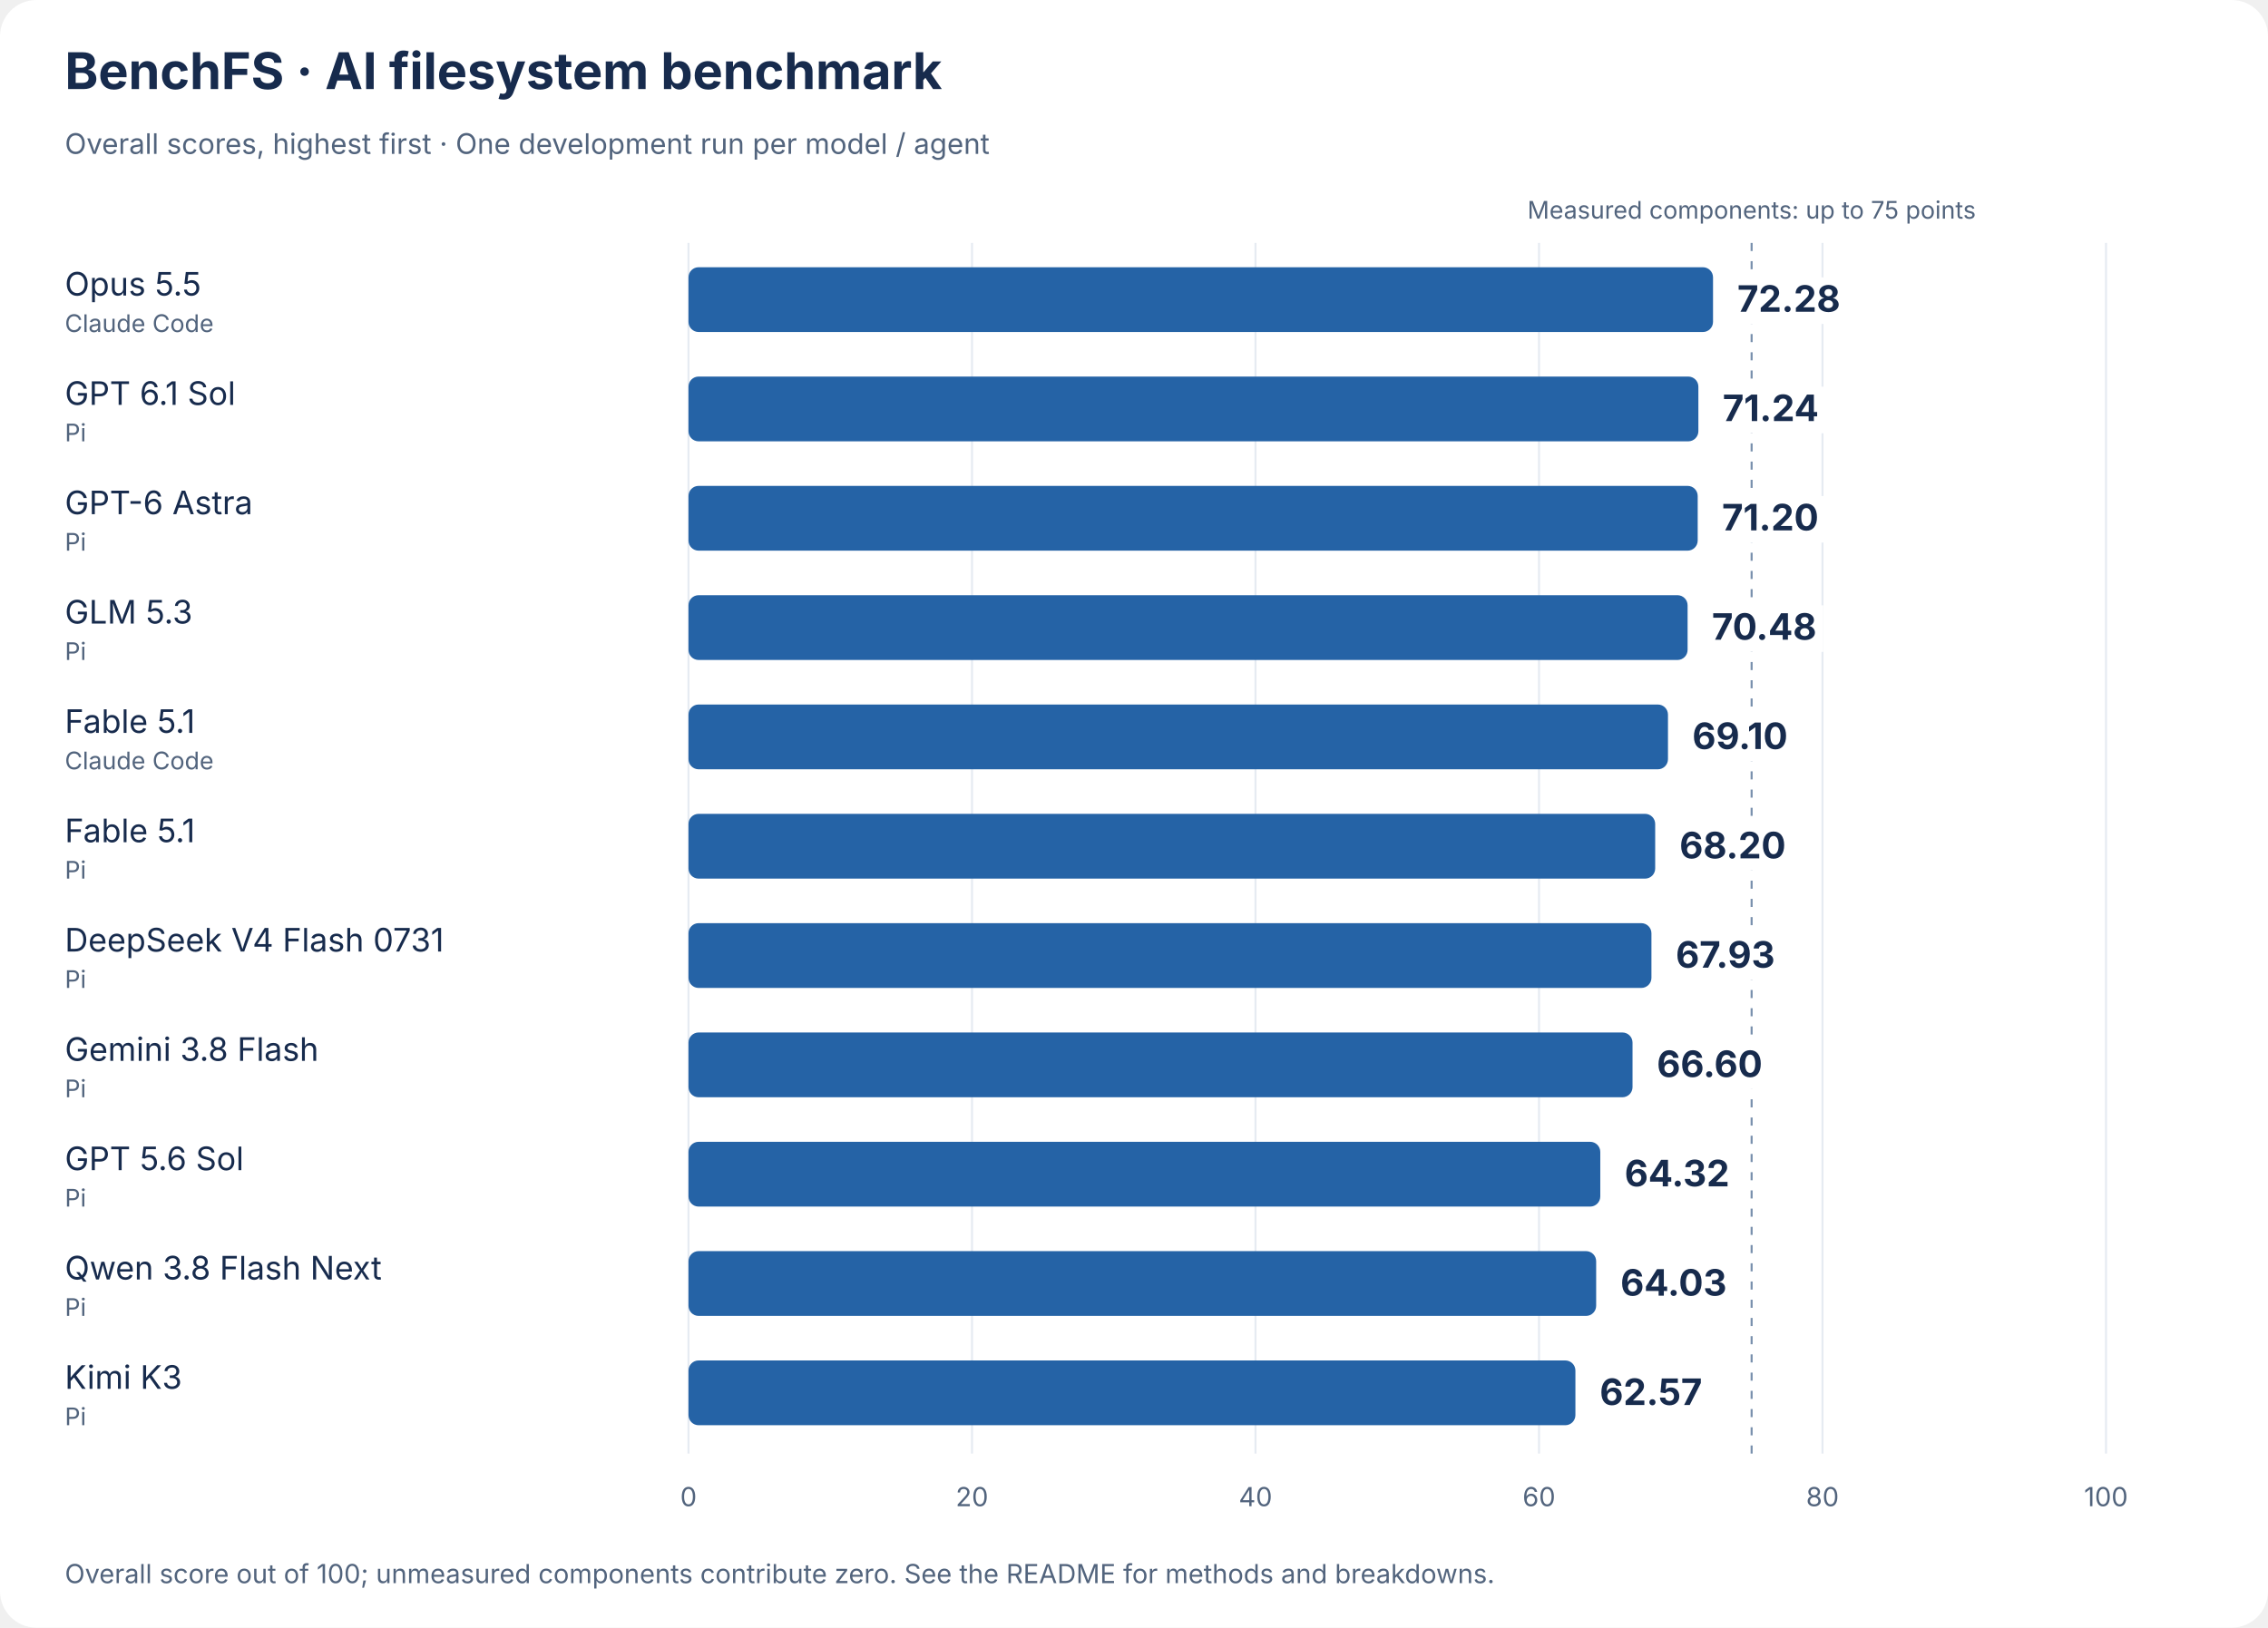
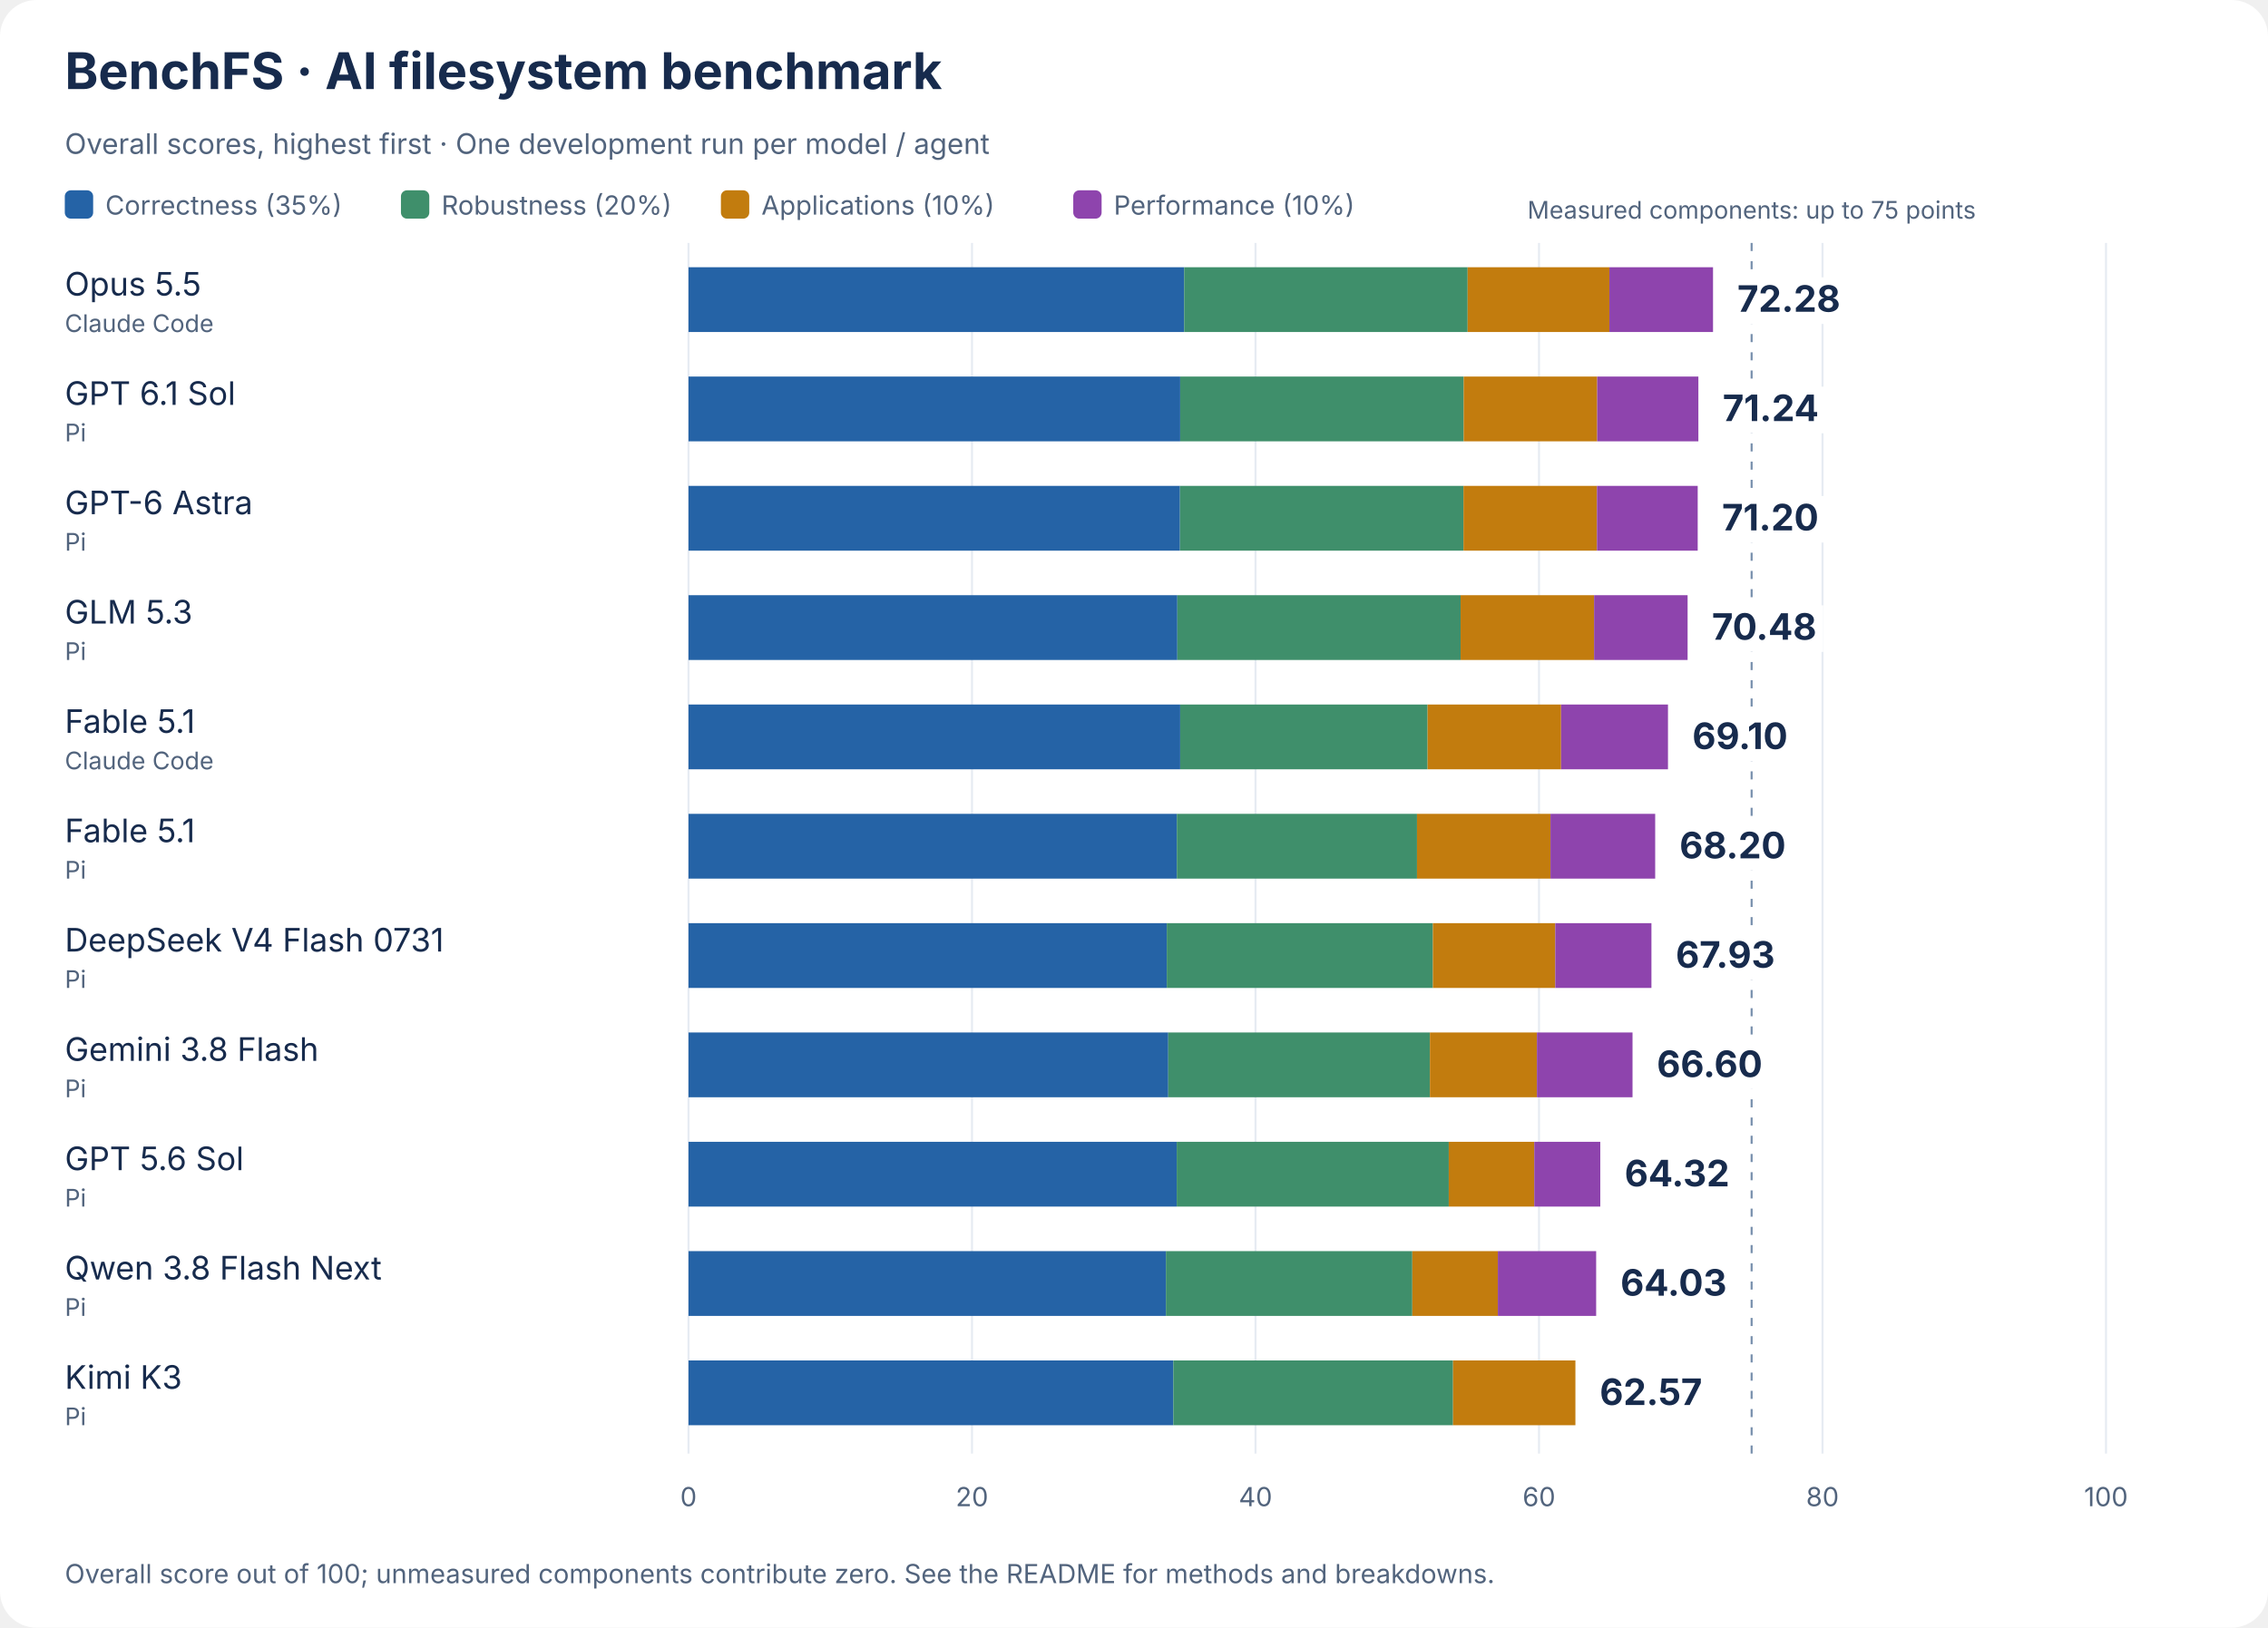
<svg xmlns="http://www.w3.org/2000/svg" width="1120" height="804" viewBox="0 0 1120 804" role="img" aria-labelledby="title description">
  <style>text{font-family:Inter,"Noto Sans CJK SC","Microsoft YaHei",Arial,sans-serif;fill:#172b4d}.muted{fill:#52647d}.name{font-size:16px}.score{font-size:18px;font-weight:700}</style>
  <rect width="1120" height="804" rx="18" fill="#fff" />
  <text x="32" y="44" font-size="25" font-weight="700">BenchFS · AI filesystem benchmark</text>
  <text x="32" y="76" font-size="14" class="muted">Overall scores, highest first · One development run per model / agent</text>
+   <rect x="32" y="94" width="14" height="14" rx="3" fill="#2563a6" />
+   <text x="52" y="106" font-size="13" class="muted">Correctness (35%)</text>
+   <rect x="198" y="94" width="14" height="14" rx="3" fill="#3f8f6b" />
+   <text x="218" y="106" font-size="13" class="muted">Robustness (20%)</text>
+   <rect x="356" y="94" width="14" height="14" rx="3" fill="#c27c0e" />
+   <text x="376" y="106" font-size="13" class="muted">Applications (10%)</text>
+   <rect x="530" y="94" width="14" height="14" rx="3" fill="#8e44ad" />
+   <text x="550" y="106" font-size="13" class="muted">Performance (10%)</text>
  <line x1="340.0" y1="120" x2="340.0" y2="718" stroke="#e6ebf2" />
  <text x="340.0" y="744" text-anchor="middle" font-size="13" class="muted">0</text>
  <line x1="480.0" y1="120" x2="480.0" y2="718" stroke="#e6ebf2" />
  <text x="480.0" y="744" text-anchor="middle" font-size="13" class="muted">20</text>
  <line x1="620.0" y1="120" x2="620.0" y2="718" stroke="#e6ebf2" />
  <text x="620.0" y="744" text-anchor="middle" font-size="13" class="muted">40</text>
  <line x1="760.0" y1="120" x2="760.0" y2="718" stroke="#e6ebf2" />
  <text x="760.0" y="744" text-anchor="middle" font-size="13" class="muted">60</text>
  <line x1="900.0" y1="120" x2="900.0" y2="718" stroke="#e6ebf2" />
  <text x="900.0" y="744" text-anchor="middle" font-size="13" class="muted">80</text>
  <line x1="1040.0" y1="120" x2="1040.0" y2="718" stroke="#e6ebf2" />
  <text x="1040.0" y="744" text-anchor="middle" font-size="13" class="muted">100</text>
  <line x1="865.0" y1="120" x2="865.0" y2="718" stroke="#7890ad" stroke-dasharray="4 5" />
  <text x="865.0" y="108" text-anchor="middle" font-size="12" class="muted">Measured components: up to 75 points</text>
  <text x="32" y="146" class="name">Opus 5.5</text>
  <text x="32" y="164" font-size="12" class="muted">Claude Code</text>
-   <rect x="340" y="132" width="505.94" height="32" rx="5" fill="#2563a6" />
+   <rect x="340" y="132" width="244.765" height="32" fill="#2563a6" />
+   <rect x="584.765" y="132" width="140" height="32" fill="#3f8f6b" />
+   <rect x="724.765" y="132" width="70" height="32" fill="#c27c0e" />
+   <rect x="794.765" y="132" width="51.175" height="32" fill="#8e44ad" />
  <rect x="854.94" y="137" width="58" height="23" fill="#fff" />
  <text x="857.94" y="154" class="score">72.28</text>
  <text x="32" y="200" class="name">GPT 6.1 Sol</text>
  <text x="32" y="218" font-size="12" class="muted">Pi</text>
-   <rect x="340" y="186" width="498.703" height="32" rx="5" fill="#2563a6" />
+   <rect x="340" y="186" width="242.816" height="32" fill="#2563a6" />
+   <rect x="582.816" y="186" width="140" height="32" fill="#3f8f6b" />
+   <rect x="722.816" y="186" width="65.917" height="32" fill="#c27c0e" />
+   <rect x="788.733" y="186" width="49.971" height="32" fill="#8e44ad" />
  <rect x="847.703" y="191" width="58" height="23" fill="#fff" />
  <text x="850.703" y="208" class="score">71.24</text>
  <text x="32" y="254" class="name">GPT-6 Astra</text>
  <text x="32" y="272" font-size="12" class="muted">Pi</text>
-   <rect x="340" y="240" width="498.372" height="32" rx="5" fill="#2563a6" />
+   <rect x="340" y="240" width="242.708" height="32" fill="#2563a6" />
+   <rect x="582.708" y="240" width="140" height="32" fill="#3f8f6b" />
+   <rect x="722.708" y="240" width="65.917" height="32" fill="#c27c0e" />
+   <rect x="788.625" y="240" width="49.747" height="32" fill="#8e44ad" />
  <rect x="847.372" y="245" width="58" height="23" fill="#fff" />
  <text x="850.372" y="262" class="score">71.20</text>
  <text x="32" y="308" class="name">GLM 5.3</text>
  <text x="32" y="326" font-size="12" class="muted">Pi</text>
-   <rect x="340" y="294" width="493.382" height="32" rx="5" fill="#2563a6" />
+   <rect x="340" y="294" width="241.403" height="32" fill="#2563a6" />
+   <rect x="581.403" y="294" width="139.887" height="32" fill="#3f8f6b" />
+   <rect x="721.289" y="294" width="65.917" height="32" fill="#c27c0e" />
+   <rect x="787.206" y="294" width="46.175" height="32" fill="#8e44ad" />
  <rect x="842.382" y="299" width="58" height="23" fill="#fff" />
  <text x="845.382" y="316" class="score">70.48</text>
  <text x="32" y="362" class="name">Fable 5.1</text>
  <text x="32" y="380" font-size="12" class="muted">Claude Code</text>
-   <rect x="340" y="348" width="483.692" height="32" rx="5" fill="#2563a6" />
+   <rect x="340" y="348" width="242.816" height="32" fill="#2563a6" />
+   <rect x="582.816" y="348" width="122.163" height="32" fill="#3f8f6b" />
+   <rect x="704.979" y="348" width="65.917" height="32" fill="#c27c0e" />
+   <rect x="770.896" y="348" width="52.797" height="32" fill="#8e44ad" />
  <rect x="832.692" y="353" width="58" height="23" fill="#fff" />
  <text x="835.692" y="370" class="score">69.10</text>
  <text x="32" y="416" class="name">Fable 5.1</text>
  <text x="32" y="434" font-size="12" class="muted">Pi</text>
-   <rect x="340" y="402" width="477.376" height="32" rx="5" fill="#2563a6" />
+   <rect x="340" y="402" width="241.155" height="32" fill="#2563a6" />
+   <rect x="581.155" y="402" width="118.598" height="32" fill="#3f8f6b" />
+   <rect x="699.753" y="402" width="65.917" height="32" fill="#c27c0e" />
+   <rect x="765.67" y="402" width="51.706" height="32" fill="#8e44ad" />
  <rect x="826.376" y="407" width="58" height="23" fill="#fff" />
  <text x="829.376" y="424" class="score">68.20</text>
  <text x="32" y="470" class="name">DeepSeek V4 Flash 0731</text>
  <text x="32" y="488" font-size="12" class="muted">Pi</text>
-   <rect x="340" y="456" width="475.525" height="32" rx="5" fill="#2563a6" />
+   <rect x="340" y="456" width="236.185" height="32" fill="#2563a6" />
+   <rect x="576.185" y="456" width="131.414" height="32" fill="#3f8f6b" />
+   <rect x="707.599" y="456" width="60.433" height="32" fill="#c27c0e" />
+   <rect x="768.032" y="456" width="47.492" height="32" fill="#8e44ad" />
  <rect x="824.525" y="461" width="58" height="23" fill="#fff" />
  <text x="827.525" y="478" class="score">67.93</text>
  <text x="32" y="524" class="name">Gemini 3.8 Flash</text>
  <text x="32" y="542" font-size="12" class="muted">Pi</text>
-   <rect x="340" y="510" width="466.187" height="32" rx="5" fill="#2563a6" />
+   <rect x="340" y="510" width="236.912" height="32" fill="#2563a6" />
+   <rect x="576.912" y="510" width="129.212" height="32" fill="#3f8f6b" />
+   <rect x="706.123" y="510" width="52.85" height="32" fill="#c27c0e" />
+   <rect x="758.973" y="510" width="47.213" height="32" fill="#8e44ad" />
  <rect x="815.187" y="515" width="58" height="23" fill="#fff" />
  <text x="818.187" y="532" class="score">66.60</text>
  <text x="32" y="578" class="name">GPT 5.6 Sol</text>
  <text x="32" y="596" font-size="12" class="muted">Pi</text>
-   <rect x="340" y="564" width="450.265" height="32" rx="5" fill="#2563a6" />
+   <rect x="340" y="564" width="241.093" height="32" fill="#2563a6" />
+   <rect x="581.093" y="564" width="134.34" height="32" fill="#3f8f6b" />
+   <rect x="715.433" y="564" width="42.233" height="32" fill="#c27c0e" />
+   <rect x="757.667" y="564" width="32.598" height="32" fill="#8e44ad" />
  <rect x="799.265" y="569" width="58" height="23" fill="#fff" />
  <text x="802.265" y="586" class="score">64.32</text>
  <text x="32" y="632" class="name">Qwen 3.8 Flash Next</text>
  <text x="32" y="650" font-size="12" class="muted">Pi</text>
-   <rect x="340" y="618" width="448.226" height="32" rx="5" fill="#2563a6" />
+   <rect x="340" y="618" width="235.75" height="32" fill="#2563a6" />
+   <rect x="575.75" y="618" width="121.693" height="32" fill="#3f8f6b" />
+   <rect x="697.443" y="618" width="42.233" height="32" fill="#c27c0e" />
+   <rect x="739.677" y="618" width="48.549" height="32" fill="#8e44ad" />
  <rect x="797.226" y="623" width="58" height="23" fill="#fff" />
  <text x="800.226" y="640" class="score">64.03</text>
  <text x="32" y="686" class="name">Kimi K3</text>
  <text x="32" y="704" font-size="12" class="muted">Pi</text>
-   <rect x="340" y="672" width="437.982" height="32" rx="5" fill="#2563a6" />
+   <rect x="340" y="672" width="239.409" height="32" fill="#2563a6" />
+   <rect x="579.409" y="672" width="138.14" height="32" fill="#3f8f6b" />
+   <rect x="717.549" y="672" width="60.433" height="32" fill="#c27c0e" />
  <rect x="786.982" y="677" width="58" height="23" fill="#fff" />
  <text x="789.982" y="694" class="score">62.57</text>
  <text x="32" y="782" font-size="13" class="muted">Overall score out of 100; unmeasured components contribute zero. See the README for methods and breakdowns.</text>
</svg>
